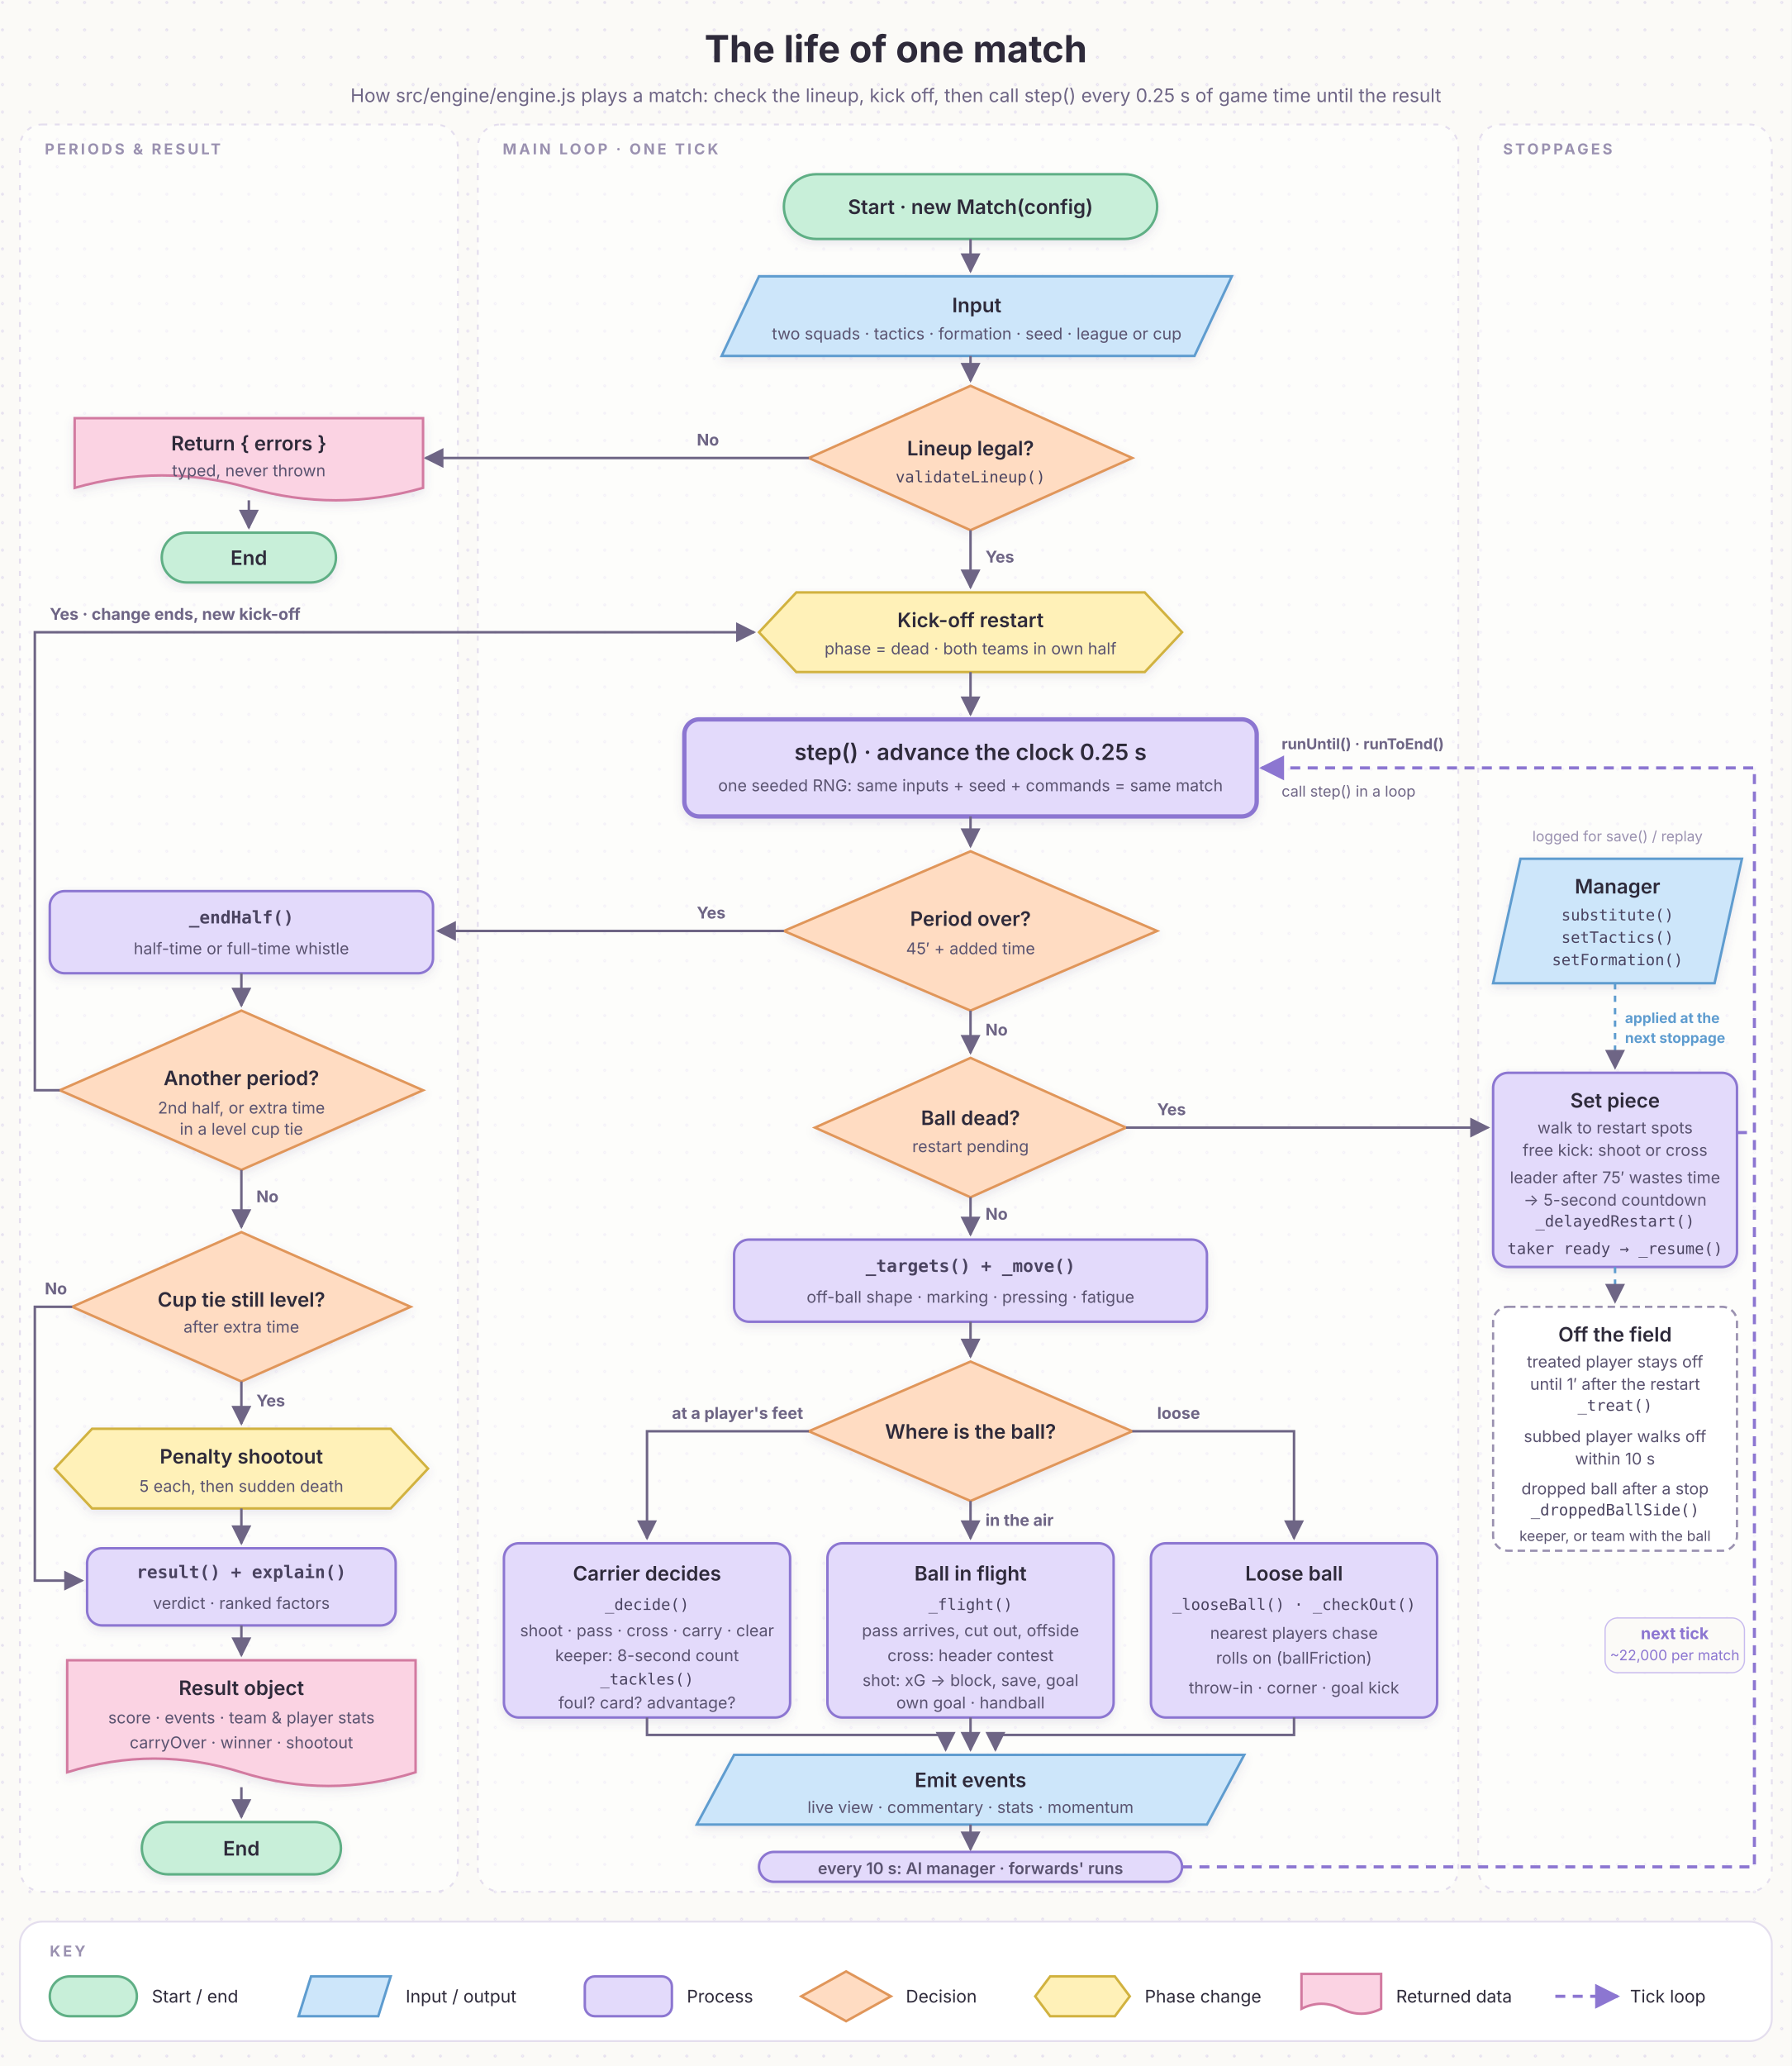
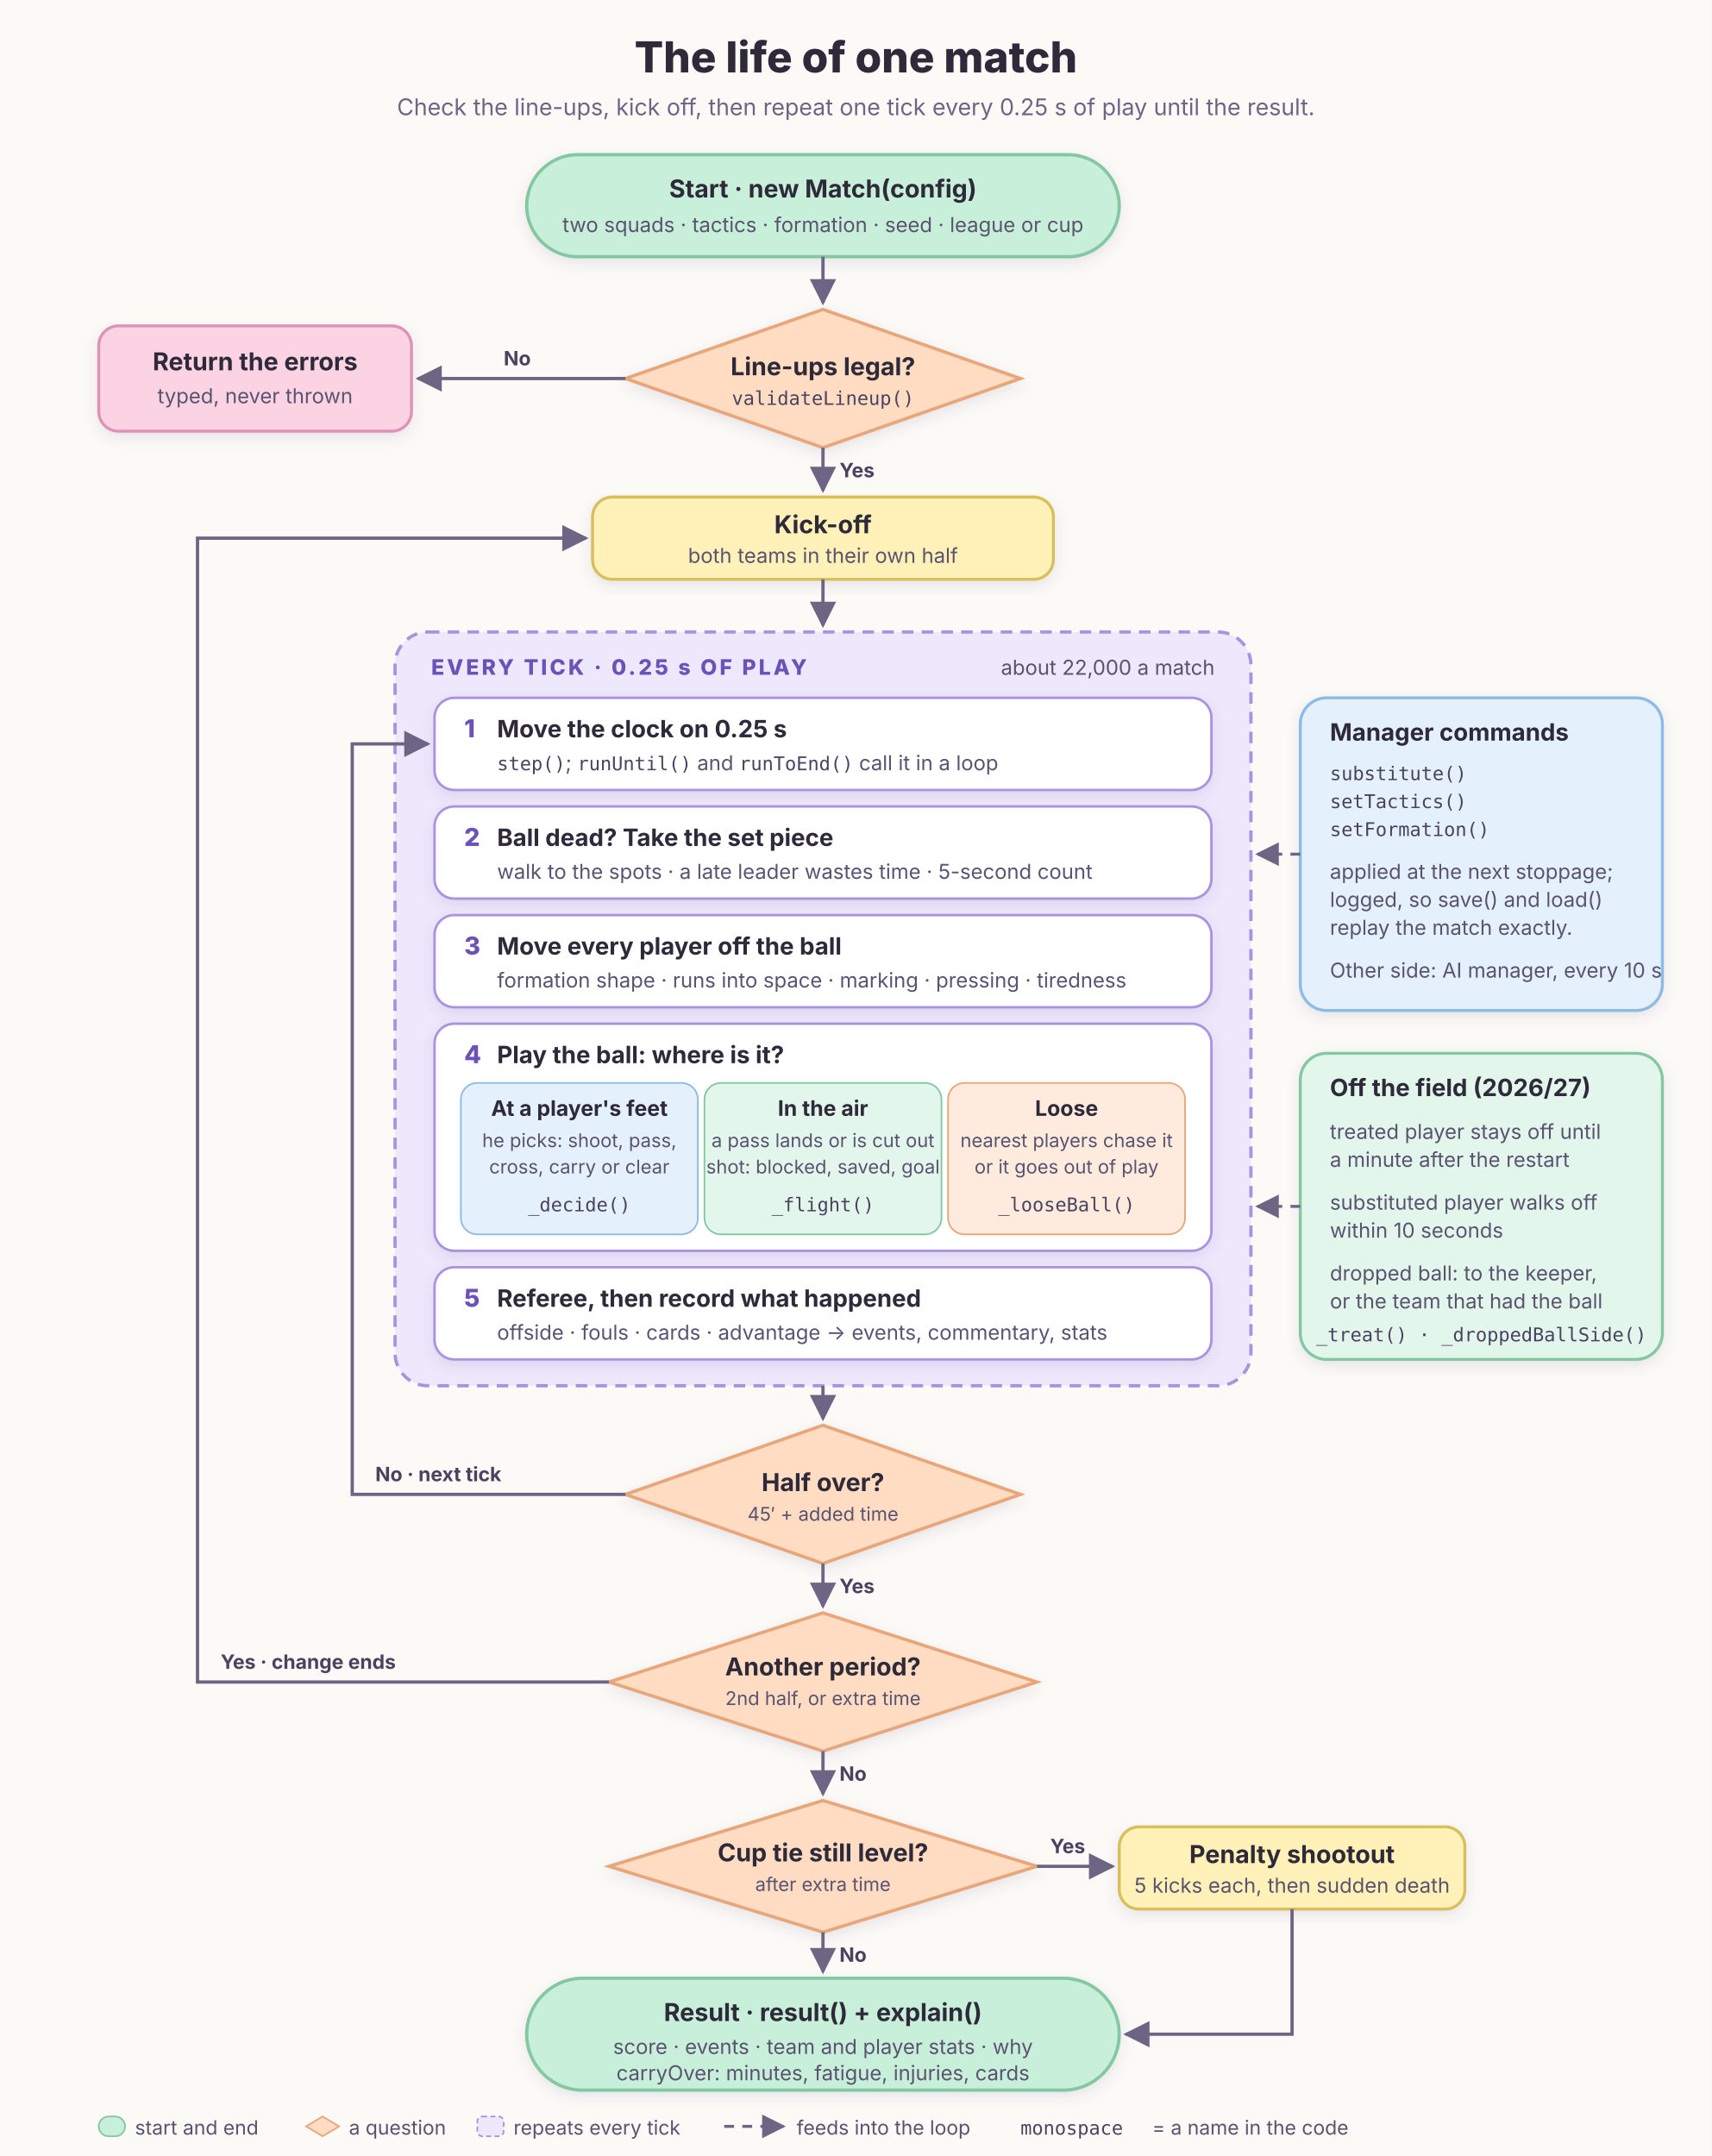
- <svg xmlns="http://www.w3.org/2000/svg" viewBox="0 0 1440 1660" width="1440" height="1660" font-family="'Segoe UI', Inter, Helvetica, Arial, sans-serif">
+ <svg xmlns="http://www.w3.org/2000/svg" viewBox="0 0 1040 1310" width="1040" height="1310" font-family="'Segoe UI', Inter, Helvetica, Arial, sans-serif">
  <defs>
-     <pattern id="dots" width="22" height="22" patternUnits="userSpaceOnUse">
-       <circle cx="2" cy="2" r="1.2" fill="#E6E1EF" />
-     </pattern>
-     <filter id="shadow" x="-10%" y="-10%" width="120%" height="130%">
-       <feDropShadow dx="0" dy="3" stdDeviation="4" flood-color="#6B5B8C" flood-opacity="0.13" />
+     <filter id="sh" x="-10%" y="-10%" width="120%" height="130%">
+       <feDropShadow dx="0" dy="3" stdDeviation="4" flood-color="#5B4F7A" flood-opacity="0.12" />
    </filter>
-     <marker id="arrow" viewBox="0 0 10 10" refX="9" refY="5" markerWidth="8" markerHeight="8" orient="auto-start-reverse">
+     <marker id="ar" viewBox="0 0 10 10" refX="9" refY="5" markerWidth="8" markerHeight="8" orient="auto-start-reverse">
      <path d="M0,0 L10,5 L0,10 z" fill="#6E6585" />
    </marker>
-     <marker id="arrowLoop" viewBox="0 0 10 10" refX="9" refY="5" markerWidth="8" markerHeight="8" orient="auto-start-reverse">
-       <path d="M0,0 L10,5 L0,10 z" fill="#8C76D1" />
-     </marker>
    <style>
-       .t  { fill:#2E2A3A; font-size:16px; font-weight:600; text-anchor:middle; dominant-baseline:middle; }
-       .s  { fill:#5A5370; font-size:13px; text-anchor:middle; dominant-baseline:middle; }
-       .m  { font-family: Consolas, 'Cascadia Code', Menlo, monospace; font-size:12.5px; fill:#4A4360; text-anchor:middle; dominant-baseline:middle; }
-       .lbl{ fill:#6E6585; font-size:13px; font-weight:700; }
+       .h  { font-size:13px; font-weight:800; letter-spacing:1.6px; }
+       .t  { fill:#2E2A3A; font-size:15px; font-weight:700; text-anchor:middle; }
+       .tl { fill:#2E2A3A; font-size:14.5px; font-weight:700; }
+       .s  { fill:#5A5370; font-size:12.5px; text-anchor:middle; }
+       .sl { fill:#5A5370; font-size:12.5px; }
+       .xs { fill:#5A5370; font-size:11.5px; text-anchor:middle; }
+       .m  { font-family: Consolas, 'Cascadia Code', Menlo, monospace; fill:#4A4360; font-size:11.5px; text-anchor:middle; }
+       .ml { font-family: Consolas, 'Cascadia Code', Menlo, monospace; fill:#4A4360; font-size:11.5px; }
      .ln { fill:none; stroke:#6E6585; stroke-width:2; }
-       .loop{ fill:none; stroke:#8C76D1; stroke-width:2.5; stroke-dasharray:8 6; }
-       .dash{ fill:none; stroke:#5E9CCF; stroke-width:2; stroke-dasharray:5 5; }
-       .pill{ fill:#C8EFD9; stroke:#5FAF85; stroke-width:2; }
-       .para{ fill:#CDE6FA; stroke:#5E9CCF; stroke-width:2; }
-       .proc{ fill:#E3DAFB; stroke:#8C76D1; stroke-width:2; }
-       .dec { fill:#FFDCC2; stroke:#E0965A; stroke-width:2; }
-       .hex { fill:#FFF1B8; stroke:#D1B23F; stroke-width:2; }
-       .doc { fill:#FBD3E3; stroke:#D27AA0; stroke-width:2; }
-       .lane{ fill:#FFFFFF; fill-opacity:0.55; stroke:#E4DEEE; stroke-width:1.5; stroke-dasharray:4 6; }
-       .laneT{ fill:#9A91B0; font-size:12px; font-weight:700; letter-spacing:2px; }
+       .dl { fill:none; stroke:#6E6585; stroke-width:1.8; stroke-dasharray:6 5; }
+       .lab{ fill:#4A4360; font-size:12px; font-weight:700; }
+       .card { fill:#FFFFFF; stroke:#A893E0; stroke-width:1.5; }
+       .num { fill:#6A52B8; font-size:15px; font-weight:800; }
    </style>
  </defs>
-   <rect width="1440" height="1660" fill="#FBFAF7" />
-   <rect width="1440" height="1660" fill="url(#dots)" />
-   <text x="720" y="50" text-anchor="middle" font-size="30" font-weight="700" fill="#2E2A3A">The life of one match</text>
-   <text x="720" y="82" text-anchor="middle" font-size="15" fill="#6E6585">How src/engine/engine.js plays a match: check the lineup, kick off, then call step() every 0.25 s of game time until the result</text>
-   <rect class="lane" x="16" y="100" width="352" height="1420" rx="18" />
-   <text class="laneT" x="36" y="124">PERIODS &amp; RESULT</text>
-   <rect class="lane" x="384" y="100" width="788" height="1420" rx="18" />
-   <text class="laneT" x="404" y="124">MAIN LOOP · ONE TICK</text>
-   <rect class="lane" x="1188" y="100" width="236" height="1420" rx="18" />
-   <text class="laneT" x="1208" y="124">STOPPAGES</text>
-   <g filter="url(#shadow)">
-     <rect class="pill" x="630" y="140" width="300" height="52" rx="26" />
+   <rect width="1040" height="1310" fill="#FBFAF7" />
+   <text x="520" y="44" text-anchor="middle" font-size="26" font-weight="800" fill="#2E2A3A">The life of one match</text>
+   <text x="520" y="70" text-anchor="middle" font-size="14" fill="#6E6585">Check the line-ups, kick off, then repeat one tick every 0.25 s of play until the result.</text>
+   <g filter="url(#sh)">
+     <rect x="320" y="94" width="360" height="62" rx="31" fill="#C8EFD9" stroke="#84C8A2" stroke-width="2" />
  </g>
-   <text class="t" x="780" y="166">Start · new Match(config)</text>
-   <line class="ln" x1="780" y1="192" x2="780" y2="218" marker-end="url(#arrow)" />
-   <g filter="url(#shadow)">
-     <polygon class="para" points="610,222 990,222 960,286 580,286" />
+   <text class="t" x="500" y="120">Start · new Match(config)</text>
+   <text class="s" x="500" y="141">two squads · tactics · formation · seed · league or cup</text>
+   <line class="ln" x1="500" y1="156" x2="500" y2="184" marker-end="url(#ar)" />
+   <g filter="url(#sh)">
+     <polygon points="500,188 620,230 500,272 380,230" fill="#FFDCC2" stroke="#E7A77A" stroke-width="2" />
  </g>
-   <text class="t" x="785" y="245">Input</text>
-   <text class="s" x="785" y="268">two squads · tactics · formation · seed · league or cup</text>
-   <line class="ln" x1="780" y1="286" x2="780" y2="306" marker-end="url(#arrow)" />
-   <g filter="url(#shadow)">
-     <polygon class="dec" points="780,310 910,368 780,426 650,368" />
+   <text class="t" x="500" y="228">Line-ups legal?</text>
+   <text class="m" x="500" y="246">validateLineup()</text>
+   <line class="ln" x1="380" y1="230" x2="254" y2="230" marker-end="url(#ar)" />
+   <text class="lab" x="306" y="222">No</text>
+   <g filter="url(#sh)">
+     <rect x="60" y="198" width="190" height="64" rx="12" fill="#FBD3E3" stroke="#DE93B4" stroke-width="1.8" />
  </g>
-   <text class="t" x="780" y="360">Lineup legal?</text>
-   <text class="m" x="780" y="384">validateLineup()</text>
-   <polyline class="ln" points="650,368 342,368" marker-end="url(#arrow)" />
-   <text class="lbl" x="560" y="358">No</text>
-   <g filter="url(#shadow)">
-     <path class="doc" d="M60,336 H340 V392 Q270,412 200,392 T60,392 Z" />
+   <text class="t" x="155" y="225">Return the errors</text>
+   <text class="s" x="155" y="245">typed, never thrown</text>
+   <line class="ln" x1="500" y1="272" x2="500" y2="298" marker-end="url(#ar)" />
+   <text class="lab" x="510" y="290">Yes</text>
+   <g filter="url(#sh)">
+     <rect x="360" y="302" width="280" height="50" rx="12" fill="#FFF1B8" stroke="#D9BE5C" stroke-width="1.8" />
  </g>
-   <text class="t" x="200" y="356">Return { errors }</text>
-   <text class="s" x="200" y="378">typed, never thrown</text>
-   <line class="ln" x1="200" y1="402" x2="200" y2="424" marker-end="url(#arrow)" />
-   <g filter="url(#shadow)">
-     <rect class="pill" x="130" y="428" width="140" height="40" rx="20" />
+   <text class="t" x="500" y="324">Kick-off</text>
+   <text class="s" x="500" y="342">both teams in their own half</text>
+   <line class="ln" x1="500" y1="352" x2="500" y2="380" marker-end="url(#ar)" />
+   <rect x="240" y="384" width="520" height="458" rx="20" fill="#EEE8FD" stroke="#A893E0" stroke-width="2" stroke-dasharray="7 5" />
+   <text class="h" x="262" y="410" fill="#6A52B8">EVERY TICK · 0.25 s OF PLAY</text>
+   <text class="sl" x="738" y="410" text-anchor="end">about 22,000 a match</text>
+   <g filter="url(#sh)">
+     <rect class="card" x="264" y="424" width="472" height="56" rx="12" />
+     <rect class="card" x="264" y="490" width="472" height="56" rx="12" />
+     <rect class="card" x="264" y="556" width="472" height="56" rx="12" />
+     <rect class="card" x="264" y="622" width="472" height="138" rx="12" />
+     <rect class="card" x="264" y="770" width="472" height="56" rx="12" />
  </g>
-   <text class="t" x="200" y="448">End</text>
-   <line class="ln" x1="780" y1="426" x2="780" y2="472" marker-end="url(#arrow)" />
-   <text class="lbl" x="792" y="452">Yes</text>
-   <g filter="url(#shadow)">
-     <polygon class="hex" points="640,476 920,476 950,508 920,540 640,540 610,508" />
+   <text class="num" x="282" y="448">1</text>
+   <text class="tl" x="302" y="448">Move the clock on 0.25 s</text>
+   <text class="sl" x="302" y="468">
+     <tspan class="ml">step()</tspan>; <tspan class="ml">runUntil()</tspan> and <tspan class="ml">runToEnd()</tspan> call it in a loop</text>
+   <text class="num" x="282" y="514">2</text>
+   <text class="tl" x="302" y="514">Ball dead? Take the set piece</text>
+   <text class="sl" x="302" y="534">walk to the spots · a late leader wastes time · 5-second count</text>
+   <text class="num" x="282" y="580">3</text>
+   <text class="tl" x="302" y="580">Move every player off the ball</text>
+   <text class="sl" x="302" y="600">formation shape · runs into space · marking · pressing · tiredness</text>
+   <text class="num" x="282" y="646">4</text>
+   <text class="tl" x="302" y="646">Play the ball: where is it?</text>
+   <rect x="280" y="658" width="144" height="92" rx="10" fill="#E4F1FC" stroke="#8DBBE3" />
+   <rect x="428" y="658" width="144" height="92" rx="10" fill="#E3F6EC" stroke="#84C8A2" />
+   <rect x="576" y="658" width="144" height="92" rx="10" fill="#FFEBDD" stroke="#E7A77A" />
+   <text class="t" x="352" y="678" style="font-size:13px">At a player's feet</text>
+   <text class="xs" x="352" y="697">he picks: shoot, pass,</text>
+   <text class="xs" x="352" y="713">cross, carry or clear</text>
+   <text class="m" x="352" y="736">_decide()</text>
+   <text class="t" x="500" y="678" style="font-size:13px">In the air</text>
+   <text class="xs" x="500" y="697">a pass lands or is cut out</text>
+   <text class="xs" x="500" y="713">shot: blocked, saved, goal</text>
+   <text class="m" x="500" y="736">_flight()</text>
+   <text class="t" x="648" y="678" style="font-size:13px">Loose</text>
+   <text class="xs" x="648" y="697">nearest players chase it</text>
+   <text class="xs" x="648" y="713">or it goes out of play</text>
+   <text class="m" x="648" y="736">_looseBall()</text>
+   <text class="num" x="282" y="794">5</text>
+   <text class="tl" x="302" y="794">Referee, then record what happened</text>
+   <text class="sl" x="302" y="814">offside · fouls · cards · advantage → events, commentary, stats</text>
+   <line class="ln" x1="500" y1="842" x2="500" y2="862" marker-end="url(#ar)" />
+   <g filter="url(#sh)">
+     <polygon points="500,866 620,908 500,950 380,908" fill="#FFDCC2" stroke="#E7A77A" stroke-width="2" />
  </g>
-   <text class="t" x="780" y="498">Kick-off restart</text>
-   <text class="s" x="780" y="521">phase = dead · both teams in own half</text>
-   <line class="ln" x1="780" y1="540" x2="780" y2="574" marker-end="url(#arrow)" />
-   <g filter="url(#shadow)">
-     <rect class="proc" x="550" y="578" width="460" height="78" rx="12" style="stroke-width:3.5" />
+   <text class="t" x="500" y="906">Half over?</text>
+   <text class="xs" x="500" y="924">45′ + added time</text>
+   <path class="ln" d="M380,908 H214 V452 H260" marker-end="url(#ar)" />
+   <text class="lab" x="228" y="900">No · next tick</text>
+   <line class="ln" x1="500" y1="950" x2="500" y2="976" marker-end="url(#ar)" />
+   <text class="lab" x="510" y="968">Yes</text>
+   <g filter="url(#sh)">
+     <polygon points="500,980 630,1022 500,1064 370,1022" fill="#FFDCC2" stroke="#E7A77A" stroke-width="2" />
  </g>
-   <text class="t" x="780" y="604" style="font-size:18px">step() · advance the clock 0.25 s</text>
-   <text class="s" x="780" y="631">one seeded RNG: same inputs + seed + commands = same match</text>
-   <text x="1030" y="602" font-size="12" fill="#6E6585" font-weight="700">runUntil() · runToEnd()</text>
-   <text x="1030" y="640" font-size="12" fill="#6E6585">call step() in a loop</text>
-   <line class="ln" x1="780" y1="656" x2="780" y2="680" marker-end="url(#arrow)" />
-   <g filter="url(#shadow)">
-     <polygon class="dec" points="780,684 930,748 780,812 630,748" />
+   <text class="t" x="500" y="1018">Another period?</text>
+   <text class="xs" x="500" y="1036">2nd half, or extra time</text>
+   <path class="ln" d="M370,1022 H120 V327 H356" marker-end="url(#ar)" />
+   <text class="lab" x="134" y="1014">Yes · change ends</text>
+   <line class="ln" x1="500" y1="1064" x2="500" y2="1090" marker-end="url(#ar)" />
+   <text class="lab" x="510" y="1082">No</text>
+   <g filter="url(#sh)">
+     <polygon points="500,1094 630,1134 500,1174 370,1134" fill="#FFDCC2" stroke="#E7A77A" stroke-width="2" />
  </g>
-   <text class="t" x="780" y="738">Period over?</text>
-   <text class="s" x="780" y="762">45′ + added time</text>
-   <line class="ln" x1="780" y1="812" x2="780" y2="846" marker-end="url(#arrow)" />
-   <text class="lbl" x="792" y="832">No</text>
-   <g filter="url(#shadow)">
-     <polygon class="dec" points="780,850 905,906 780,962 655,906" />
+   <text class="t" x="500" y="1131">Cup tie still level?</text>
+   <text class="xs" x="500" y="1149">after extra time</text>
+   <line class="ln" x1="630" y1="1134" x2="676" y2="1134" marker-end="url(#ar)" />
+   <text class="lab" x="638" y="1126">Yes</text>
+   <g filter="url(#sh)">
+     <rect x="680" y="1110" width="210" height="50" rx="12" fill="#FFF1B8" stroke="#D9BE5C" stroke-width="1.8" />
  </g>
-   <text class="t" x="780" y="898">Ball dead?</text>
-   <text class="s" x="780" y="921">restart pending</text>
-   <line class="ln" x1="780" y1="962" x2="780" y2="992" marker-end="url(#arrow)" />
-   <text class="lbl" x="792" y="980">No</text>
-   <g filter="url(#shadow)">
-     <rect class="proc" x="590" y="996" width="380" height="66" rx="12" />
+   <text class="t" x="785" y="1132">Penalty shootout</text>
+   <text class="s" x="785" y="1150">5 kicks each, then sudden death</text>
+   <path class="ln" d="M785,1160 V1236 H684" marker-end="url(#ar)" />
+   <line class="ln" x1="500" y1="1174" x2="500" y2="1198" marker-end="url(#ar)" />
+   <text class="lab" x="510" y="1192">No</text>
+   <g filter="url(#sh)">
+     <rect x="320" y="1202" width="360" height="68" rx="34" fill="#C8EFD9" stroke="#84C8A2" stroke-width="2" />
  </g>
-   <text class="m" x="780" y="1018" style="font-size:14px;font-weight:700">_targets() + _move()</text>
-   <text class="s" x="780" y="1042">off-ball shape · marking · pressing · fatigue</text>
-   <line class="ln" x1="780" y1="1062" x2="780" y2="1090" marker-end="url(#arrow)" />
-   <g filter="url(#shadow)">
-     <polygon class="dec" points="780,1094 910,1150 780,1206 650,1150" />
+   <text class="t" x="500" y="1228">Result · result() + explain()</text>
+   <text class="s" x="500" y="1248">score · events · team and player stats · why</text>
+   <text class="s" x="500" y="1264">carryOver: minutes, fatigue, injuries, cards</text>
+   <g filter="url(#sh)">
+     <rect x="790" y="424" width="220" height="190" rx="16" fill="#E4F1FC" stroke="#8DBBE3" stroke-width="1.8" />
  </g>
-   <text class="t" x="780" y="1150">Where is the ball?</text>
-   <polyline class="ln" points="650,1150 520,1150 520,1236" marker-end="url(#arrow)" />
-   <text class="lbl" x="540" y="1140">at a player's feet</text>
-   <line class="ln" x1="780" y1="1206" x2="780" y2="1236" marker-end="url(#arrow)" />
-   <text class="lbl" x="792" y="1226">in the air</text>
-   <polyline class="ln" points="910,1150 1040,1150 1040,1236" marker-end="url(#arrow)" />
-   <text class="lbl" x="930" y="1140">loose</text>
-   <g filter="url(#shadow)">
-     <rect class="proc" x="405" y="1240" width="230" height="140" rx="12" />
+   <text class="tl" x="808" y="450">Manager commands</text>
+   <text class="ml" x="808" y="474">substitute()</text>
+   <text class="ml" x="808" y="491">setTactics()</text>
+   <text class="ml" x="808" y="508">setFormation()</text>
+   <text class="sl" x="808" y="534">applied at the next stoppage;</text>
+   <text class="sl" x="808" y="551">logged, so save() and load()</text>
+   <text class="sl" x="808" y="568">replay the match exactly.</text>
+   <text class="sl" x="808" y="594">Other side: AI manager, every 10 s</text>
+   <line class="dl" x1="790" y1="519" x2="764" y2="519" marker-end="url(#ar)" />
+   <g filter="url(#sh)">
+     <rect x="790" y="640" width="220" height="186" rx="16" fill="#E3F6EC" stroke="#84C8A2" stroke-width="1.8" />
  </g>
-   <text class="t" x="520" y="1264">Carrier decides</text>
-   <text class="m" x="520" y="1290">_decide()</text>
-   <text class="s" x="520" y="1310">shoot · pass · cross · carry · clear</text>
-   <text class="s" x="520" y="1330">keeper: 8-second count</text>
-   <text class="m" x="520" y="1350">_tackles()</text>
-   <text class="s" x="520" y="1368">foul? card? advantage?</text>
-   <g filter="url(#shadow)">
-     <rect class="proc" x="665" y="1240" width="230" height="140" rx="12" />
+   <text class="tl" x="808" y="666">Off the field (2026/27)</text>
+   <text class="sl" x="808" y="692">treated player stays off until</text>
+   <text class="sl" x="808" y="709">a minute after the restart</text>
+   <text class="sl" x="808" y="735">substituted player walks off</text>
+   <text class="sl" x="808" y="752">within 10 seconds</text>
+   <text class="sl" x="808" y="778">dropped ball: to the keeper,</text>
+   <text class="sl" x="808" y="795">or the team that had the ball</text>
+   <text class="m" x="900" y="815">_treat() · _droppedBallSide()</text>
+   <line class="dl" x1="790" y1="733" x2="764" y2="733" marker-end="url(#ar)" />
+   <g font-size="12" fill="#5A5370">
+     <rect x="60" y="1286" width="16" height="12" rx="6" fill="#C8EFD9" stroke="#84C8A2" />
+     <text x="82" y="1297">start and end</text>
+     <polygon points="186,1292 196,1286 206,1292 196,1298" fill="#FFDCC2" stroke="#E7A77A" />
+     <text x="212" y="1297">a question</text>
+     <rect x="290" y="1286" width="16" height="12" rx="3" fill="#EEE8FD" stroke="#A893E0" stroke-dasharray="3 2" />
+     <text x="312" y="1297">repeats every tick</text>
+     <line class="dl" x1="440" y1="1292" x2="476" y2="1292" marker-end="url(#ar)" />
+     <text x="484" y="1297">feeds into the loop</text>
+     <text class="ml" x="620" y="1297">monospace</text>
+     <text x="700" y="1297">= a name in the code</text>
  </g>
-   <text class="t" x="780" y="1264">Ball in flight</text>
-   <text class="m" x="780" y="1290">_flight()</text>
-   <text class="s" x="780" y="1310">pass arrives, cut out, offside</text>
-   <text class="s" x="780" y="1330">cross: header contest</text>
-   <text class="s" x="780" y="1350">shot: xG → block, save, goal</text>
-   <text class="s" x="780" y="1368">own goal · handball</text>
-   <g filter="url(#shadow)">
-     <rect class="proc" x="925" y="1240" width="230" height="140" rx="12" />
-   </g>
-   <text class="t" x="1040" y="1264">Loose ball</text>
-   <text class="m" x="1040" y="1290">_looseBall() · _checkOut()</text>
-   <text class="s" x="1040" y="1312">nearest players chase</text>
-   <text class="s" x="1040" y="1332">rolls on (ballFriction)</text>
-   <text class="s" x="1040" y="1356">throw-in · corner · goal kick</text>
-   <polyline class="ln" points="520,1380 520,1394 760,1394 760,1406" marker-end="url(#arrow)" />
-   <line class="ln" x1="780" y1="1380" x2="780" y2="1406" marker-end="url(#arrow)" />
-   <polyline class="ln" points="1040,1380 1040,1394 800,1394 800,1406" marker-end="url(#arrow)" />
-   <g filter="url(#shadow)">
-     <polygon class="para" points="590,1410 1000,1410 970,1466 560,1466" />
-   </g>
-   <text class="t" x="780" y="1430">Emit events</text>
-   <text class="s" x="780" y="1452">live view · commentary · stats · momentum</text>
-   <line class="ln" x1="780" y1="1466" x2="780" y2="1486" marker-end="url(#arrow)" />
-   <g filter="url(#shadow)">
-     <rect class="proc" x="610" y="1488" width="340" height="24" rx="12" />
-   </g>
-   <text class="s" x="780" y="1501" style="font-weight:600">every 10 s: AI manager · forwards' runs</text>
-   <polyline class="loop" points="950,1500 1410,1500 1410,617 1014,617" marker-end="url(#arrowLoop)" />
-   <rect x="1290" y="1300" width="112" height="44" rx="10" fill="#FBFAF7" stroke="#C9BCEF" />
-   <text x="1346" y="1317" text-anchor="middle" font-size="13" font-weight="700" fill="#8C76D1">next tick</text>
-   <text x="1346" y="1334" text-anchor="middle" font-size="11.5" fill="#8C76D1">~22,000 per match</text>
-   <polyline class="ln" points="905,906 1196,906" marker-end="url(#arrow)" />
-   <text class="lbl" x="930" y="896">Yes</text>
-   <g filter="url(#shadow)">
-     <rect class="proc" x="1200" y="862" width="196" height="156" rx="12" />
-   </g>
-   <text class="t" x="1298" y="884">Set piece</text>
-   <text class="s" x="1298" y="906">walk to restart spots</text>
-   <text class="s" x="1298" y="924">free kick: shoot or cross</text>
-   <text class="s" x="1298" y="946">leader after 75′ wastes time</text>
-   <text class="s" x="1298" y="964">→ 5-second countdown</text>
-   <text class="m" x="1298" y="982">_delayedRestart()</text>
-   <text class="m" x="1298" y="1004">taker ready → _resume()</text>
-   <line class="dash" x1="1298" y1="1018" x2="1298" y2="1046" marker-end="url(#arrow)" />
-   <rect x="1200" y="1050" width="196" height="196" rx="12" fill="#FFFFFF" stroke="#9A91B0" stroke-width="1.8" stroke-dasharray="6 4" />
-   <text class="t" x="1298" y="1072">Off the field</text>
-   <text class="s" x="1298" y="1094">treated player stays off</text>
-   <text class="s" x="1298" y="1112">until 1′ after the restart</text>
-   <text class="m" x="1298" y="1130">_treat()</text>
-   <text class="s" x="1298" y="1154">subbed player walks off</text>
-   <text class="s" x="1298" y="1172">within 10 s</text>
-   <text class="s" x="1298" y="1196">dropped ball after a stop</text>
-   <text class="m" x="1298" y="1214">_droppedBallSide()</text>
-   <text class="s" x="1298" y="1234" style="font-size:11.5px">keeper, or team with the ball</text>
-   <line class="loop" x1="1396" y1="910" x2="1410" y2="910" />
-   <g filter="url(#shadow)">
-     <polygon class="para" points="1222,690 1400,690 1378,790 1200,790" />
-   </g>
-   <text class="t" x="1300" y="712">Manager</text>
-   <text class="m" x="1300" y="736">substitute()</text>
-   <text class="m" x="1300" y="754">setTactics()</text>
-   <text class="m" x="1300" y="772">setFormation()</text>
-   <line class="dash" x1="1298" y1="790" x2="1298" y2="858" marker-end="url(#arrow)" />
-   <text x="1306" y="822" font-size="11.5" fill="#5E9CCF" font-weight="700">applied at the</text>
-   <text x="1306" y="838" font-size="11.5" fill="#5E9CCF" font-weight="700">next stoppage</text>
-   <text x="1300" y="676" text-anchor="middle" font-size="11.5" fill="#9A91B0">logged for save() / replay</text>
-   <polyline class="ln" points="630,748 352,748" marker-end="url(#arrow)" />
-   <text class="lbl" x="560" y="738">Yes</text>
-   <g filter="url(#shadow)">
-     <rect class="proc" x="40" y="716" width="308" height="66" rx="12" />
-   </g>
-   <text class="m" x="194" y="738" style="font-size:14px;font-weight:700">_endHalf()</text>
-   <text class="s" x="194" y="762">half-time or full-time whistle</text>
-   <line class="ln" x1="194" y1="782" x2="194" y2="808" marker-end="url(#arrow)" />
-   <g filter="url(#shadow)">
-     <polygon class="dec" points="194,812 340,876 194,940 48,876" />
-   </g>
-   <text class="t" x="194" y="866">Another period?</text>
-   <text class="s" x="194" y="890">2nd half, or extra time</text>
-   <text class="s" x="194" y="907">in a level cup tie</text>
-   <polyline class="ln" points="48,876 28,876 28,508 606,508" marker-end="url(#arrow)" />
-   <text class="lbl" x="40" y="498">Yes · change ends, new kick-off</text>
-   <line class="ln" x1="194" y1="940" x2="194" y2="986" marker-end="url(#arrow)" />
-   <text class="lbl" x="206" y="966">No</text>
-   <g filter="url(#shadow)">
-     <polygon class="dec" points="194,990 330,1050 194,1110 58,1050" />
-   </g>
-   <text class="t" x="194" y="1044">Cup tie still level?</text>
-   <text class="s" x="194" y="1066">after extra time</text>
-   <line class="ln" x1="194" y1="1110" x2="194" y2="1144" marker-end="url(#arrow)" />
-   <text class="lbl" x="206" y="1130">Yes</text>
-   <g filter="url(#shadow)">
-     <polygon class="hex" points="74,1148 314,1148 344,1180 314,1212 74,1212 44,1180" />
-   </g>
-   <text class="t" x="194" y="1170">Penalty shootout</text>
-   <text class="s" x="194" y="1194">5 each, then sudden death</text>
-   <polyline class="ln" points="58,1050 28,1050 28,1270 66,1270" marker-end="url(#arrow)" />
-   <text class="lbl" x="36" y="1040">No</text>
-   <line class="ln" x1="194" y1="1212" x2="194" y2="1240" marker-end="url(#arrow)" />
-   <g filter="url(#shadow)">
-     <rect class="proc" x="70" y="1244" width="248" height="62" rx="12" />
-   </g>
-   <text class="m" x="194" y="1264" style="font-size:14px;font-weight:700">result() + explain()</text>
-   <text class="s" x="194" y="1288">verdict · ranked factors</text>
-   <line class="ln" x1="194" y1="1306" x2="194" y2="1330" marker-end="url(#arrow)" />
-   <g filter="url(#shadow)">
-     <path class="doc" d="M54,1334 H334 V1424 Q264,1446 194,1424 T54,1424 Z" />
-   </g>
-   <text class="t" x="194" y="1356">Result object</text>
-   <text class="s" x="194" y="1380">score · events · team &amp; player stats</text>
-   <text class="s" x="194" y="1400">carryOver · winner · shootout</text>
-   <line class="ln" x1="194" y1="1436" x2="194" y2="1460" marker-end="url(#arrow)" />
-   <g filter="url(#shadow)">
-     <rect class="pill" x="114" y="1464" width="160" height="42" rx="21" />
-   </g>
-   <text class="t" x="194" y="1485">End</text>
-   <rect x="16" y="1544" width="1408" height="96" rx="18" fill="#FFFFFF" stroke="#E4DEEE" stroke-width="1.5" />
-   <text class="laneT" x="40" y="1572">KEY</text>
-   <rect class="pill" x="40" y="1588" width="70" height="32" rx="16" />
-   <text x="122" y="1609" font-size="14" fill="#2E2A3A">Start / end</text>
-   <polygon class="para" points="250,1588 314,1588 304,1620 240,1620" />
-   <text x="326" y="1609" font-size="14" fill="#2E2A3A">Input / output</text>
-   <rect class="proc" x="470" y="1588" width="70" height="32" rx="8" />
-   <text x="552" y="1609" font-size="14" fill="#2E2A3A">Process</text>
-   <polygon class="dec" points="680,1584 716,1604 680,1624 644,1604" />
-   <text x="728" y="1609" font-size="14" fill="#2E2A3A">Decision</text>
-   <polygon class="hex" points="844,1588 896,1588 908,1604 896,1620 844,1620 832,1604" />
-   <text x="920" y="1609" font-size="14" fill="#2E2A3A">Phase change</text>
-   <path class="doc" d="M1046,1586 H1110 V1614 Q1094,1622 1078,1614 T1046,1614 Z" />
-   <text x="1122" y="1609" font-size="14" fill="#2E2A3A">Returned data</text>
-   <line class="loop" x1="1250" y1="1604" x2="1300" y2="1604" marker-end="url(#arrowLoop)" />
-   <text x="1310" y="1609" font-size="14" fill="#2E2A3A">Tick loop</text>
</svg>
